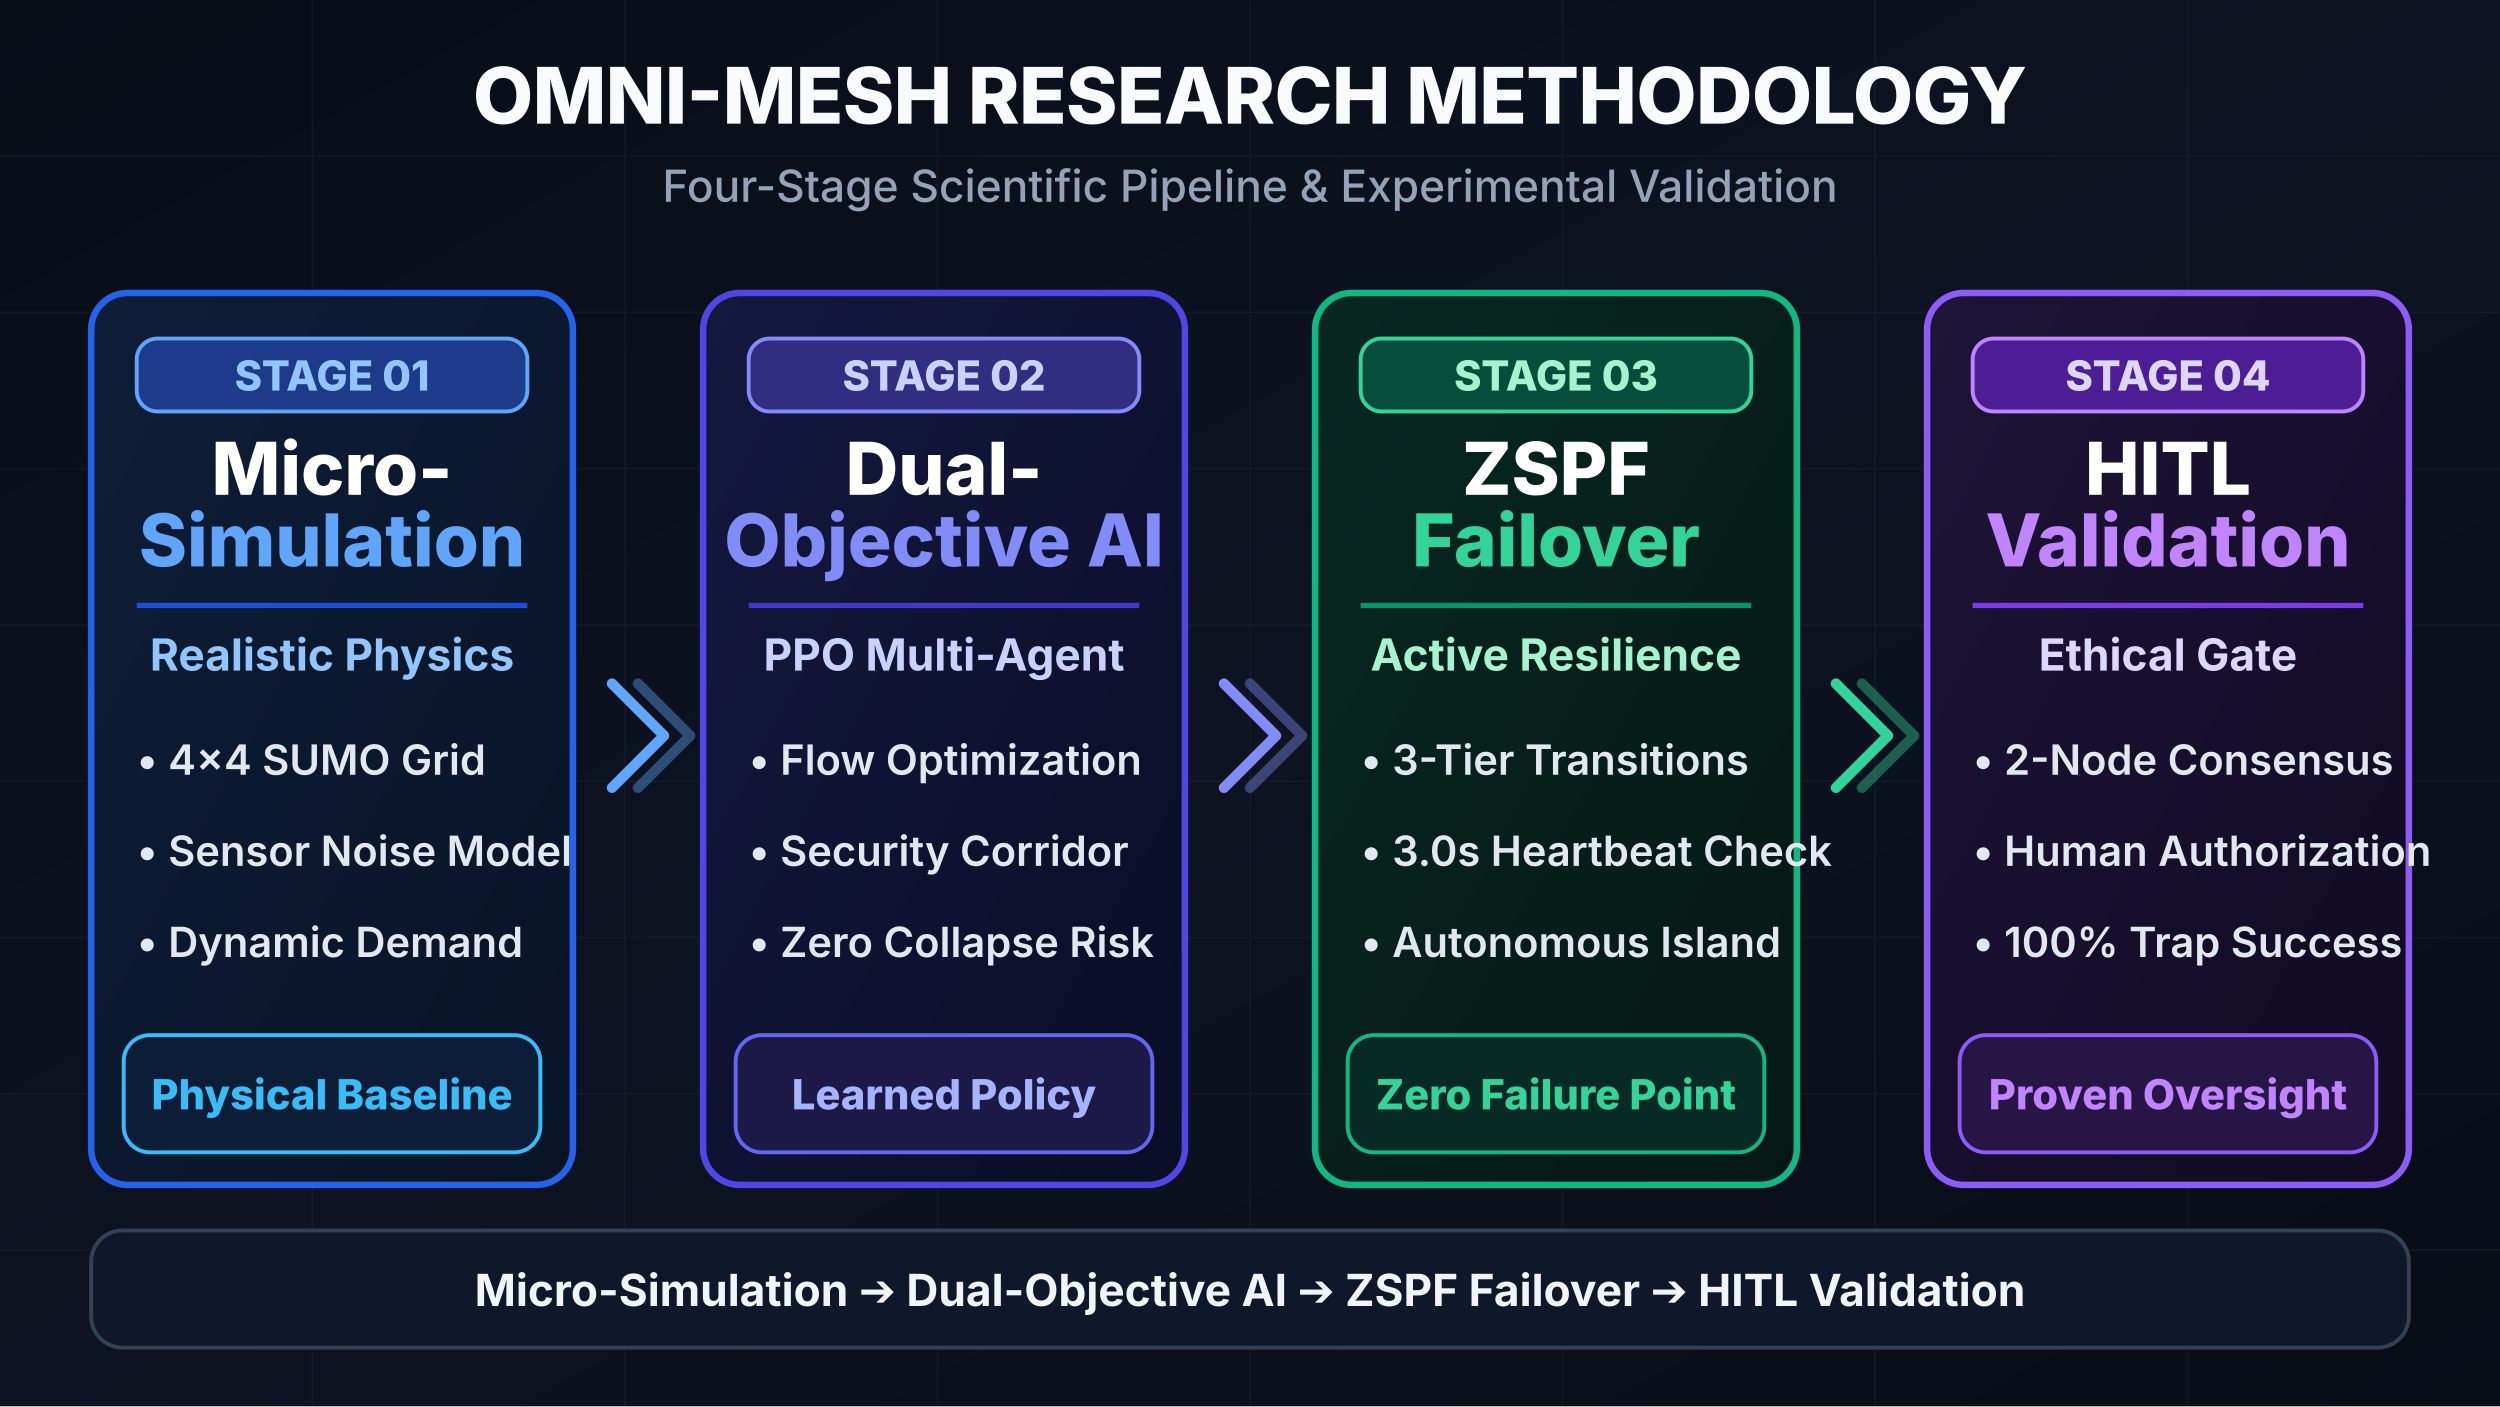
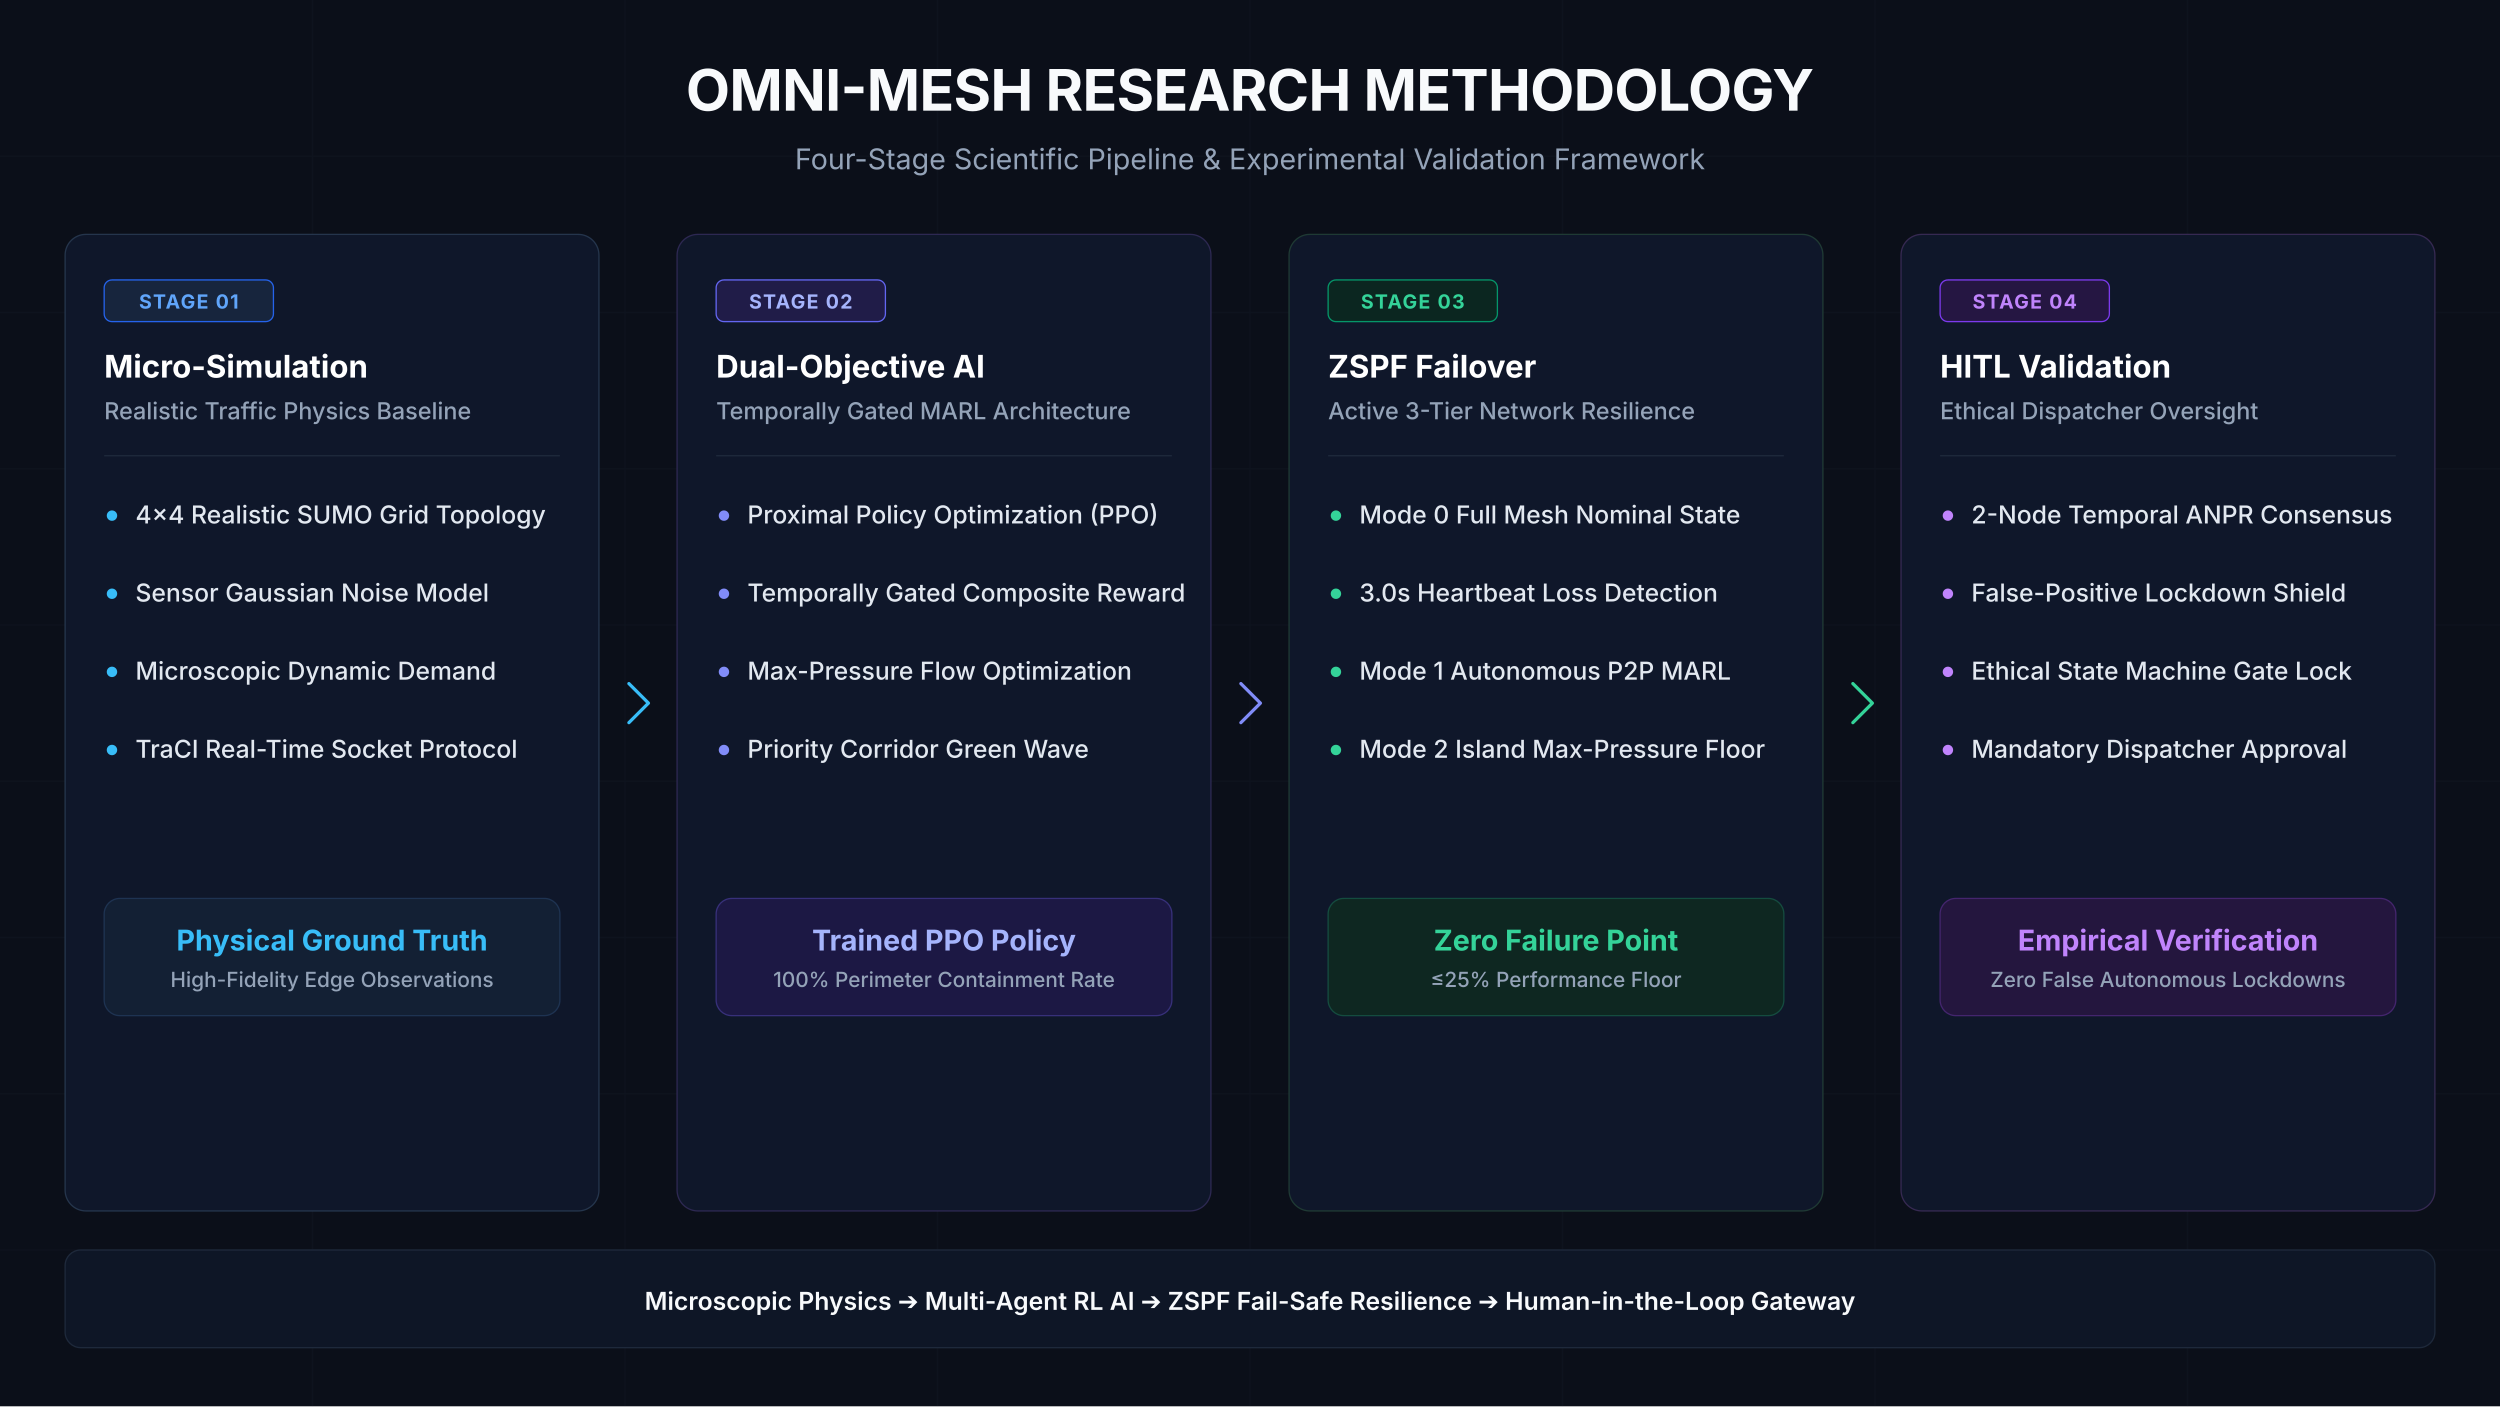
<svg xmlns="http://www.w3.org/2000/svg" viewBox="0 0 1920 1080" width="1920" height="1080">
-   <defs>
-     <linearGradient id="bg-grad" x1="0%" y1="0%" x2="100%" y2="100%">
-       <stop offset="0%" stop-color="#080C15" />
-       <stop offset="50%" stop-color="#0D1322" />
-       <stop offset="100%" stop-color="#080C15" />
-     </linearGradient>
-     <linearGradient id="grad-p1" x1="0%" y1="0%" x2="100%" y2="100%">
-       <stop offset="0%" stop-color="#0E1E38" />
-       <stop offset="100%" stop-color="#081326" />
-     </linearGradient>
-     <linearGradient id="grad-p2" x1="0%" y1="0%" x2="100%" y2="100%">
-       <stop offset="0%" stop-color="#14183E" />
-       <stop offset="100%" stop-color="#0A0D26" />
-     </linearGradient>
-     <linearGradient id="grad-p3" x1="0%" y1="0%" x2="100%" y2="100%">
-       <stop offset="0%" stop-color="#082822" />
-       <stop offset="100%" stop-color="#051714" />
-     </linearGradient>
-     <linearGradient id="grad-p4" x1="0%" y1="0%" x2="100%" y2="100%">
-       <stop offset="0%" stop-color="#1E1438" />
-       <stop offset="100%" stop-color="#100A22" />
-     </linearGradient>
-   </defs>
-   <rect width="1920" height="1080" fill="url(#bg-grad)" />
-   <g opacity="0.04" stroke="#FFFFFF" stroke-width="1">
+   <rect width="1920" height="1080" fill="#0B0F19" />
+   <g opacity="0.08" stroke="#334155" stroke-width="1">
    <line x1="0" y1="120" x2="1920" y2="120" />
    <line x1="0" y1="240" x2="1920" y2="240" />
    <line x1="0" y1="360" x2="1920" y2="360" />
    <line x1="0" y1="480" x2="1920" y2="480" />
    <line x1="0" y1="600" x2="1920" y2="600" />
    <line x1="0" y1="720" x2="1920" y2="720" />
    <line x1="0" y1="840" x2="1920" y2="840" />
    <line x1="0" y1="960" x2="1920" y2="960" />
    <line x1="240" y1="0" x2="240" y2="1080" />
    <line x1="480" y1="0" x2="480" y2="1080" />
    <line x1="720" y1="0" x2="720" y2="1080" />
    <line x1="960" y1="0" x2="960" y2="1080" />
    <line x1="1200" y1="0" x2="1200" y2="1080" />
    <line x1="1440" y1="0" x2="1440" y2="1080" />
    <line x1="1680" y1="0" x2="1680" y2="1080" />
  </g>
-   <g id="header-section">
-     <text x="960" y="95" text-anchor="middle" font-family="'Inter', -apple-system, sans-serif" font-size="60" font-weight="800" fill="#F8FAFC" letter-spacing="-0.5">
+   <g id="slide-header">
+     <text x="960" y="85" text-anchor="middle" font-family="'Inter', -apple-system, sans-serif" font-size="44" font-weight="700" fill="#F8FAFC" letter-spacing="-0.5">
      OMNI-MESH RESEARCH METHODOLOGY
    </text>
-     <text x="960" y="155" text-anchor="middle" font-family="'Inter', -apple-system, sans-serif" font-size="34" font-weight="500" fill="#94A3B8">
-       Four-Stage Scientific Pipeline &amp; Experimental Validation
+     <text x="960" y="130" text-anchor="middle" font-family="'Inter', -apple-system, sans-serif" font-size="22" font-weight="400" fill="#94A3B8">
+       Four-Stage Scientific Pipeline &amp; Experimental Validation Framework
    </text>
  </g>
  <g id="chevron-1">
-     <path d="M 470 525 L 510 565 L 470 605" fill="none" stroke="#60A5FA" stroke-width="8" stroke-linecap="round" stroke-linejoin="round" />
-     <path d="M 490 525 L 530 565 L 490 605" fill="none" stroke="#60A5FA" stroke-width="8" stroke-linecap="round" stroke-linejoin="round" opacity="0.4" />
+     <path d="M 483 525 L 498 540 L 483 555" fill="none" stroke="#38BDF8" stroke-width="2.5" stroke-linecap="round" stroke-linejoin="round" />
  </g>
  <g id="chevron-2">
-     <path d="M 940 525 L 980 565 L 940 605" fill="none" stroke="#818CF8" stroke-width="8" stroke-linecap="round" stroke-linejoin="round" />
-     <path d="M 960 525 L 1000 565 L 960 605" fill="none" stroke="#818CF8" stroke-width="8" stroke-linecap="round" stroke-linejoin="round" opacity="0.4" />
+     <path d="M 953 525 L 968 540 L 953 555" fill="none" stroke="#818CF8" stroke-width="2.5" stroke-linecap="round" stroke-linejoin="round" />
  </g>
  <g id="chevron-3">
-     <path d="M 1410 525 L 1450 565 L 1410 605" fill="none" stroke="#34D399" stroke-width="8" stroke-linecap="round" stroke-linejoin="round" />
-     <path d="M 1430 525 L 1470 565 L 1430 605" fill="none" stroke="#34D399" stroke-width="8" stroke-linecap="round" stroke-linejoin="round" opacity="0.4" />
+     <path d="M 1423 525 L 1438 540 L 1423 555" fill="none" stroke="#34D399" stroke-width="2.5" stroke-linecap="round" stroke-linejoin="round" />
  </g>
-   <g id="block-micro-simulation">
-     <rect x="70" y="225" width="370" height="685" rx="28" fill="url(#grad-p1)" stroke="#2563EB" stroke-width="5" />
-     <rect x="105" y="260" width="300" height="56" rx="16" fill="#1E3A8A" stroke="#60A5FA" stroke-width="3" />
-     <text x="255" y="300" text-anchor="middle" font-family="'Inter', sans-serif" font-size="32" font-weight="800" fill="#93C5FD">
+   <g id="card-micro-sim">
+     <rect x="50" y="180" width="410" height="750" rx="16" fill="#0F172A" stroke="#25354C" stroke-width="1" />
+     <rect x="80" y="215" width="130" height="32" rx="6" fill="#17253D" stroke="#2563EB" stroke-width="1" />
+     <text x="145" y="237" text-anchor="middle" font-family="'Inter', sans-serif" font-size="15" font-weight="700" fill="#60A5FA" letter-spacing="1">
      STAGE 01
    </text>
-     <text x="255" y="380" text-anchor="middle" font-family="'Inter', sans-serif" font-size="56" font-weight="800" fill="#FFFFFF">
-       Micro-
+     <text x="80" y="290" font-family="'Inter', sans-serif" font-size="24" font-weight="700" fill="#FFFFFF">
+       Micro-Simulation
    </text>
-     <text x="255" y="435" text-anchor="middle" font-family="'Inter', sans-serif" font-size="56" font-weight="800" fill="#60A5FA">
-       Simulation
+     <text x="80" y="322" font-family="'Inter', sans-serif" font-size="18" font-weight="500" fill="#94A3B8">
+       Realistic Traffic Physics Baseline
    </text>
-     <line x1="105" y1="465" x2="405" y2="465" stroke="#1D4ED8" stroke-width="4" />
-     <text x="255" y="515" text-anchor="middle" font-family="'Inter', sans-serif" font-size="34" font-weight="700" fill="#93C5FD">
-       Realistic Physics
+     <line x1="80" y1="350" x2="430" y2="350" stroke="#1E293B" stroke-width="1" />
+     <g transform="translate(80, 390)">
+       <circle cx="6" cy="6" r="4" fill="#38BDF8" />
+       <text x="24" y="12" font-family="'Inter', sans-serif" font-size="19" font-weight="500" fill="#E2E8F0">
+         4×4 Realistic SUMO Grid Topology
+       </text>
+       <circle cx="6" cy="66" r="4" fill="#38BDF8" />
+       <text x="24" y="72" font-family="'Inter', sans-serif" font-size="19" font-weight="500" fill="#E2E8F0">
+         Sensor Gaussian Noise Model
+       </text>
+       <circle cx="6" cy="126" r="4" fill="#38BDF8" />
+       <text x="24" y="132" font-family="'Inter', sans-serif" font-size="19" font-weight="500" fill="#E2E8F0">
+         Microscopic Dynamic Demand
+       </text>
+       <circle cx="6" cy="186" r="4" fill="#38BDF8" />
+       <text x="24" y="192" font-family="'Inter', sans-serif" font-size="19" font-weight="500" fill="#E2E8F0">
+         TraCI Real-Time Socket Protocol
+       </text>
+     </g>
+     <rect x="80" y="690" width="350" height="90" rx="12" fill="#132034" stroke="#1E3352" stroke-width="1" />
+     <text x="255" y="730" text-anchor="middle" font-family="'Inter', sans-serif" font-size="22" font-weight="700" fill="#38BDF8">
+       Physical Ground Truth
    </text>
-     <text x="105" y="595" font-family="'Inter', sans-serif" font-size="32" font-weight="600" fill="#E2E8F0">
-       • 4×4 SUMO Grid
-     </text>
-     <text x="105" y="665" font-family="'Inter', sans-serif" font-size="32" font-weight="600" fill="#E2E8F0">
-       • Sensor Noise Model
-     </text>
-     <text x="105" y="735" font-family="'Inter', sans-serif" font-size="32" font-weight="600" fill="#E2E8F0">
-       • Dynamic Demand
-     </text>
-     <rect x="95" y="795" width="320" height="90" rx="20" fill="#0C1D38" stroke="#38BDF8" stroke-width="3" />
-     <text x="255" y="852" text-anchor="middle" font-family="'Inter', sans-serif" font-size="32" font-weight="800" fill="#38BDF8">
-       Physical Baseline
+     <text x="255" y="758" text-anchor="middle" font-family="'Inter', sans-serif" font-size="16" font-weight="500" fill="#94A3B8">
+       High-Fidelity Edge Observations
    </text>
  </g>
-   <g id="block-dual-objective-ai">
-     <rect x="540" y="225" width="370" height="685" rx="28" fill="url(#grad-p2)" stroke="#4F46E5" stroke-width="5" />
-     <rect x="575" y="260" width="300" height="56" rx="16" fill="#312E81" stroke="#818CF8" stroke-width="3" />
-     <text x="725" y="300" text-anchor="middle" font-family="'Inter', sans-serif" font-size="32" font-weight="800" fill="#C7D2FE">
+   <g id="card-dual-objective-ai">
+     <rect x="520" y="180" width="410" height="750" rx="16" fill="#0F172A" stroke="#2D2852" stroke-width="1" />
+     <rect x="550" y="215" width="130" height="32" rx="6" fill="#201C48" stroke="#6366F1" stroke-width="1" />
+     <text x="615" y="237" text-anchor="middle" font-family="'Inter', sans-serif" font-size="15" font-weight="700" fill="#A5B4FC" letter-spacing="1">
      STAGE 02
    </text>
-     <text x="725" y="380" text-anchor="middle" font-family="'Inter', sans-serif" font-size="56" font-weight="800" fill="#FFFFFF">
-       Dual-
+     <text x="550" y="290" font-family="'Inter', sans-serif" font-size="24" font-weight="700" fill="#FFFFFF">
+       Dual-Objective AI
    </text>
-     <text x="725" y="435" text-anchor="middle" font-family="'Inter', sans-serif" font-size="56" font-weight="800" fill="#818CF8">
-       Objective AI
+     <text x="550" y="322" font-family="'Inter', sans-serif" font-size="18" font-weight="500" fill="#94A3B8">
+       Temporally Gated MARL Architecture
    </text>
-     <line x1="575" y1="465" x2="875" y2="465" stroke="#4338CA" stroke-width="4" />
-     <text x="725" y="515" text-anchor="middle" font-family="'Inter', sans-serif" font-size="34" font-weight="700" fill="#C7D2FE">
-       PPO Multi-Agent
+     <line x1="550" y1="350" x2="900" y2="350" stroke="#1E293B" stroke-width="1" />
+     <g transform="translate(550, 390)">
+       <circle cx="6" cy="6" r="4" fill="#818CF8" />
+       <text x="24" y="12" font-family="'Inter', sans-serif" font-size="19" font-weight="500" fill="#E2E8F0">
+         Proximal Policy Optimization (PPO)
+       </text>
+       <circle cx="6" cy="66" r="4" fill="#818CF8" />
+       <text x="24" y="72" font-family="'Inter', sans-serif" font-size="19" font-weight="500" fill="#E2E8F0">
+         Temporally Gated Composite Reward
+       </text>
+       <circle cx="6" cy="126" r="4" fill="#818CF8" />
+       <text x="24" y="132" font-family="'Inter', sans-serif" font-size="19" font-weight="500" fill="#E2E8F0">
+         Max-Pressure Flow Optimization
+       </text>
+       <circle cx="6" cy="186" r="4" fill="#818CF8" />
+       <text x="24" y="192" font-family="'Inter', sans-serif" font-size="19" font-weight="500" fill="#E2E8F0">
+         Priority Corridor Green Wave
+       </text>
+     </g>
+     <rect x="550" y="690" width="350" height="90" rx="12" fill="#1C1844" stroke="#37307A" stroke-width="1" />
+     <text x="725" y="730" text-anchor="middle" font-family="'Inter', sans-serif" font-size="22" font-weight="700" fill="#A5B4FC">
+       Trained PPO Policy
    </text>
-     <text x="575" y="595" font-family="'Inter', sans-serif" font-size="32" font-weight="600" fill="#E2E8F0">
-       • Flow Optimization
-     </text>
-     <text x="575" y="665" font-family="'Inter', sans-serif" font-size="32" font-weight="600" fill="#E2E8F0">
-       • Security Corridor
-     </text>
-     <text x="575" y="735" font-family="'Inter', sans-serif" font-size="32" font-weight="600" fill="#E2E8F0">
-       • Zero Collapse Risk
-     </text>
-     <rect x="565" y="795" width="320" height="90" rx="20" fill="#1C1848" stroke="#6366F1" stroke-width="3" />
-     <text x="725" y="852" text-anchor="middle" font-family="'Inter', sans-serif" font-size="32" font-weight="800" fill="#A5B4FC">
-       Learned Policy
+     <text x="725" y="758" text-anchor="middle" font-family="'Inter', sans-serif" font-size="16" font-weight="500" fill="#94A3B8">
+       100% Perimeter Containment Rate
    </text>
  </g>
-   <g id="block-zspf-failover">
-     <rect x="1010" y="225" width="370" height="685" rx="28" fill="url(#grad-p3)" stroke="#10B981" stroke-width="5" />
-     <rect x="1045" y="260" width="300" height="56" rx="16" fill="#064E3B" stroke="#34D399" stroke-width="3" />
-     <text x="1195" y="300" text-anchor="middle" font-family="'Inter', sans-serif" font-size="32" font-weight="800" fill="#A7F3D0">
+   <g id="card-zspf-failover">
+     <rect x="990" y="180" width="410" height="750" rx="16" fill="#0F172A" stroke="#1F3A34" stroke-width="1" />
+     <rect x="1020" y="215" width="130" height="32" rx="6" fill="#0B2620" stroke="#059669" stroke-width="1" />
+     <text x="1085" y="237" text-anchor="middle" font-family="'Inter', sans-serif" font-size="15" font-weight="700" fill="#34D399" letter-spacing="1">
      STAGE 03
    </text>
-     <text x="1195" y="380" text-anchor="middle" font-family="'Inter', sans-serif" font-size="56" font-weight="800" fill="#FFFFFF">
-       ZSPF
+     <text x="1020" y="290" font-family="'Inter', sans-serif" font-size="24" font-weight="700" fill="#FFFFFF">
+       ZSPF Failover
    </text>
-     <text x="1195" y="435" text-anchor="middle" font-family="'Inter', sans-serif" font-size="56" font-weight="800" fill="#34D399">
-       Failover
+     <text x="1020" y="322" font-family="'Inter', sans-serif" font-size="18" font-weight="500" fill="#94A3B8">
+       Active 3-Tier Network Resilience
    </text>
-     <line x1="1045" y1="465" x2="1345" y2="465" stroke="#059669" stroke-width="4" />
-     <text x="1195" y="515" text-anchor="middle" font-family="'Inter', sans-serif" font-size="34" font-weight="700" fill="#A7F3D0">
-       Active Resilience
-     </text>
-     <text x="1045" y="595" font-family="'Inter', sans-serif" font-size="32" font-weight="600" fill="#E2E8F0">
-       • 3-Tier Transitions
-     </text>
-     <text x="1045" y="665" font-family="'Inter', sans-serif" font-size="32" font-weight="600" fill="#E2E8F0">
-       • 3.0s Heartbeat Check
-     </text>
-     <text x="1045" y="735" font-family="'Inter', sans-serif" font-size="32" font-weight="600" fill="#E2E8F0">
-       • Autonomous Island
-     </text>
-     <rect x="1035" y="795" width="320" height="90" rx="20" fill="#072A24" stroke="#10B981" stroke-width="3" />
-     <text x="1195" y="852" text-anchor="middle" font-family="'Inter', sans-serif" font-size="32" font-weight="800" fill="#34D399">
+     <line x1="1020" y1="350" x2="1370" y2="350" stroke="#1E293B" stroke-width="1" />
+     <g transform="translate(1020, 390)">
+       <circle cx="6" cy="6" r="4" fill="#34D399" />
+       <text x="24" y="12" font-family="'Inter', sans-serif" font-size="19" font-weight="500" fill="#E2E8F0">
+         Mode 0 Full Mesh Nominal State
+       </text>
+       <circle cx="6" cy="66" r="4" fill="#34D399" />
+       <text x="24" y="72" font-family="'Inter', sans-serif" font-size="19" font-weight="500" fill="#E2E8F0">
+         3.0s Heartbeat Loss Detection
+       </text>
+       <circle cx="6" cy="126" r="4" fill="#34D399" />
+       <text x="24" y="132" font-family="'Inter', sans-serif" font-size="19" font-weight="500" fill="#E2E8F0">
+         Mode 1 Autonomous P2P MARL
+       </text>
+       <circle cx="6" cy="186" r="4" fill="#34D399" />
+       <text x="24" y="192" font-family="'Inter', sans-serif" font-size="19" font-weight="500" fill="#E2E8F0">
+         Mode 2 Island Max-Pressure Floor
+       </text>
+     </g>
+     <rect x="1020" y="690" width="350" height="90" rx="12" fill="#0E2721" stroke="#144C3F" stroke-width="1" />
+     <text x="1195" y="730" text-anchor="middle" font-family="'Inter', sans-serif" font-size="22" font-weight="700" fill="#34D399">
      Zero Failure Point
    </text>
+     <text x="1195" y="758" text-anchor="middle" font-family="'Inter', sans-serif" font-size="16" font-weight="500" fill="#94A3B8">
+       ≤25% Performance Floor
+     </text>
  </g>
-   <g id="block-hitl-validation">
-     <rect x="1480" y="225" width="370" height="685" rx="28" fill="url(#grad-p4)" stroke="#8B5CF6" stroke-width="5" />
-     <rect x="1515" y="260" width="300" height="56" rx="16" fill="#4C1D95" stroke="#C084FC" stroke-width="3" />
-     <text x="1665" y="300" text-anchor="middle" font-family="'Inter', sans-serif" font-size="32" font-weight="800" fill="#DDD6FE">
+   <g id="card-hitl-validation">
+     <rect x="1460" y="180" width="410" height="750" rx="16" fill="#0F172A" stroke="#362952" stroke-width="1" />
+     <rect x="1490" y="215" width="130" height="32" rx="6" fill="#251642" stroke="#7C3AED" stroke-width="1" />
+     <text x="1555" y="237" text-anchor="middle" font-family="'Inter', sans-serif" font-size="15" font-weight="700" fill="#C084FC" letter-spacing="1">
      STAGE 04
    </text>
-     <text x="1665" y="380" text-anchor="middle" font-family="'Inter', sans-serif" font-size="56" font-weight="800" fill="#FFFFFF">
-       HITL
+     <text x="1490" y="290" font-family="'Inter', sans-serif" font-size="24" font-weight="700" fill="#FFFFFF">
+       HITL Validation
    </text>
-     <text x="1665" y="435" text-anchor="middle" font-family="'Inter', sans-serif" font-size="56" font-weight="800" fill="#C084FC">
-       Validation
+     <text x="1490" y="322" font-family="'Inter', sans-serif" font-size="18" font-weight="500" fill="#94A3B8">
+       Ethical Dispatcher Oversight
    </text>
-     <line x1="1515" y1="465" x2="1815" y2="465" stroke="#7C3AED" stroke-width="4" />
-     <text x="1665" y="515" text-anchor="middle" font-family="'Inter', sans-serif" font-size="34" font-weight="700" fill="#DDD6FE">
-       Ethical Gate
+     <line x1="1490" y1="350" x2="1840" y2="350" stroke="#1E293B" stroke-width="1" />
+     <g transform="translate(1490, 390)">
+       <circle cx="6" cy="6" r="4" fill="#C084FC" />
+       <text x="24" y="12" font-family="'Inter', sans-serif" font-size="19" font-weight="500" fill="#E2E8F0">
+         2-Node Temporal ANPR Consensus
+       </text>
+       <circle cx="6" cy="66" r="4" fill="#C084FC" />
+       <text x="24" y="72" font-family="'Inter', sans-serif" font-size="19" font-weight="500" fill="#E2E8F0">
+         False-Positive Lockdown Shield
+       </text>
+       <circle cx="6" cy="126" r="4" fill="#C084FC" />
+       <text x="24" y="132" font-family="'Inter', sans-serif" font-size="19" font-weight="500" fill="#E2E8F0">
+         Ethical State Machine Gate Lock
+       </text>
+       <circle cx="6" cy="186" r="4" fill="#C084FC" />
+       <text x="24" y="192" font-family="'Inter', sans-serif" font-size="19" font-weight="500" fill="#E2E8F0">
+         Mandatory Dispatcher Approval
+       </text>
+     </g>
+     <rect x="1490" y="690" width="350" height="90" rx="12" fill="#24163E" stroke="#44256E" stroke-width="1" />
+     <text x="1665" y="730" text-anchor="middle" font-family="'Inter', sans-serif" font-size="22" font-weight="700" fill="#C084FC">
+       Empirical Verification
    </text>
-     <text x="1515" y="595" font-family="'Inter', sans-serif" font-size="32" font-weight="600" fill="#E2E8F0">
-       • 2-Node Consensus
-     </text>
-     <text x="1515" y="665" font-family="'Inter', sans-serif" font-size="32" font-weight="600" fill="#E2E8F0">
-       • Human Authorization
-     </text>
-     <text x="1515" y="735" font-family="'Inter', sans-serif" font-size="32" font-weight="600" fill="#E2E8F0">
-       • 100% Trap Success
-     </text>
-     <rect x="1505" y="795" width="320" height="90" rx="20" fill="#261545" stroke="#8B5CF6" stroke-width="3" />
-     <text x="1665" y="852" text-anchor="middle" font-family="'Inter', sans-serif" font-size="32" font-weight="800" fill="#C084FC">
-       Proven Oversight
+     <text x="1665" y="758" text-anchor="middle" font-family="'Inter', sans-serif" font-size="16" font-weight="500" fill="#94A3B8">
+       Zero False Autonomous Lockdowns
    </text>
  </g>
-   <g id="bottom-summary-bar">
-     <rect x="70" y="945" width="1780" height="90" rx="24" fill="#0F172A" stroke="#334155" stroke-width="3" />
-     <text x="960" y="1003" text-anchor="middle" font-family="'Inter', sans-serif" font-size="34" font-weight="700" fill="#F1F5F9">
-       Micro-Simulation  ➔  Dual-Objective AI  ➔  ZSPF Failover  ➔  HITL Validation
+   <g id="bottom-bar">
+     <rect x="50" y="960" width="1820" height="75" rx="12" fill="#0E1626" stroke="#1E293B" stroke-width="1" />
+     <text x="960" y="1006" text-anchor="middle" font-family="'Inter', sans-serif" font-size="19" font-weight="600" fill="#F8FAFC">
+       Microscopic Physics  ➔  Multi-Agent RL AI  ➔  ZSPF Fail-Safe Resilience  ➔  Human-in-the-Loop Gateway
    </text>
  </g>
</svg>
